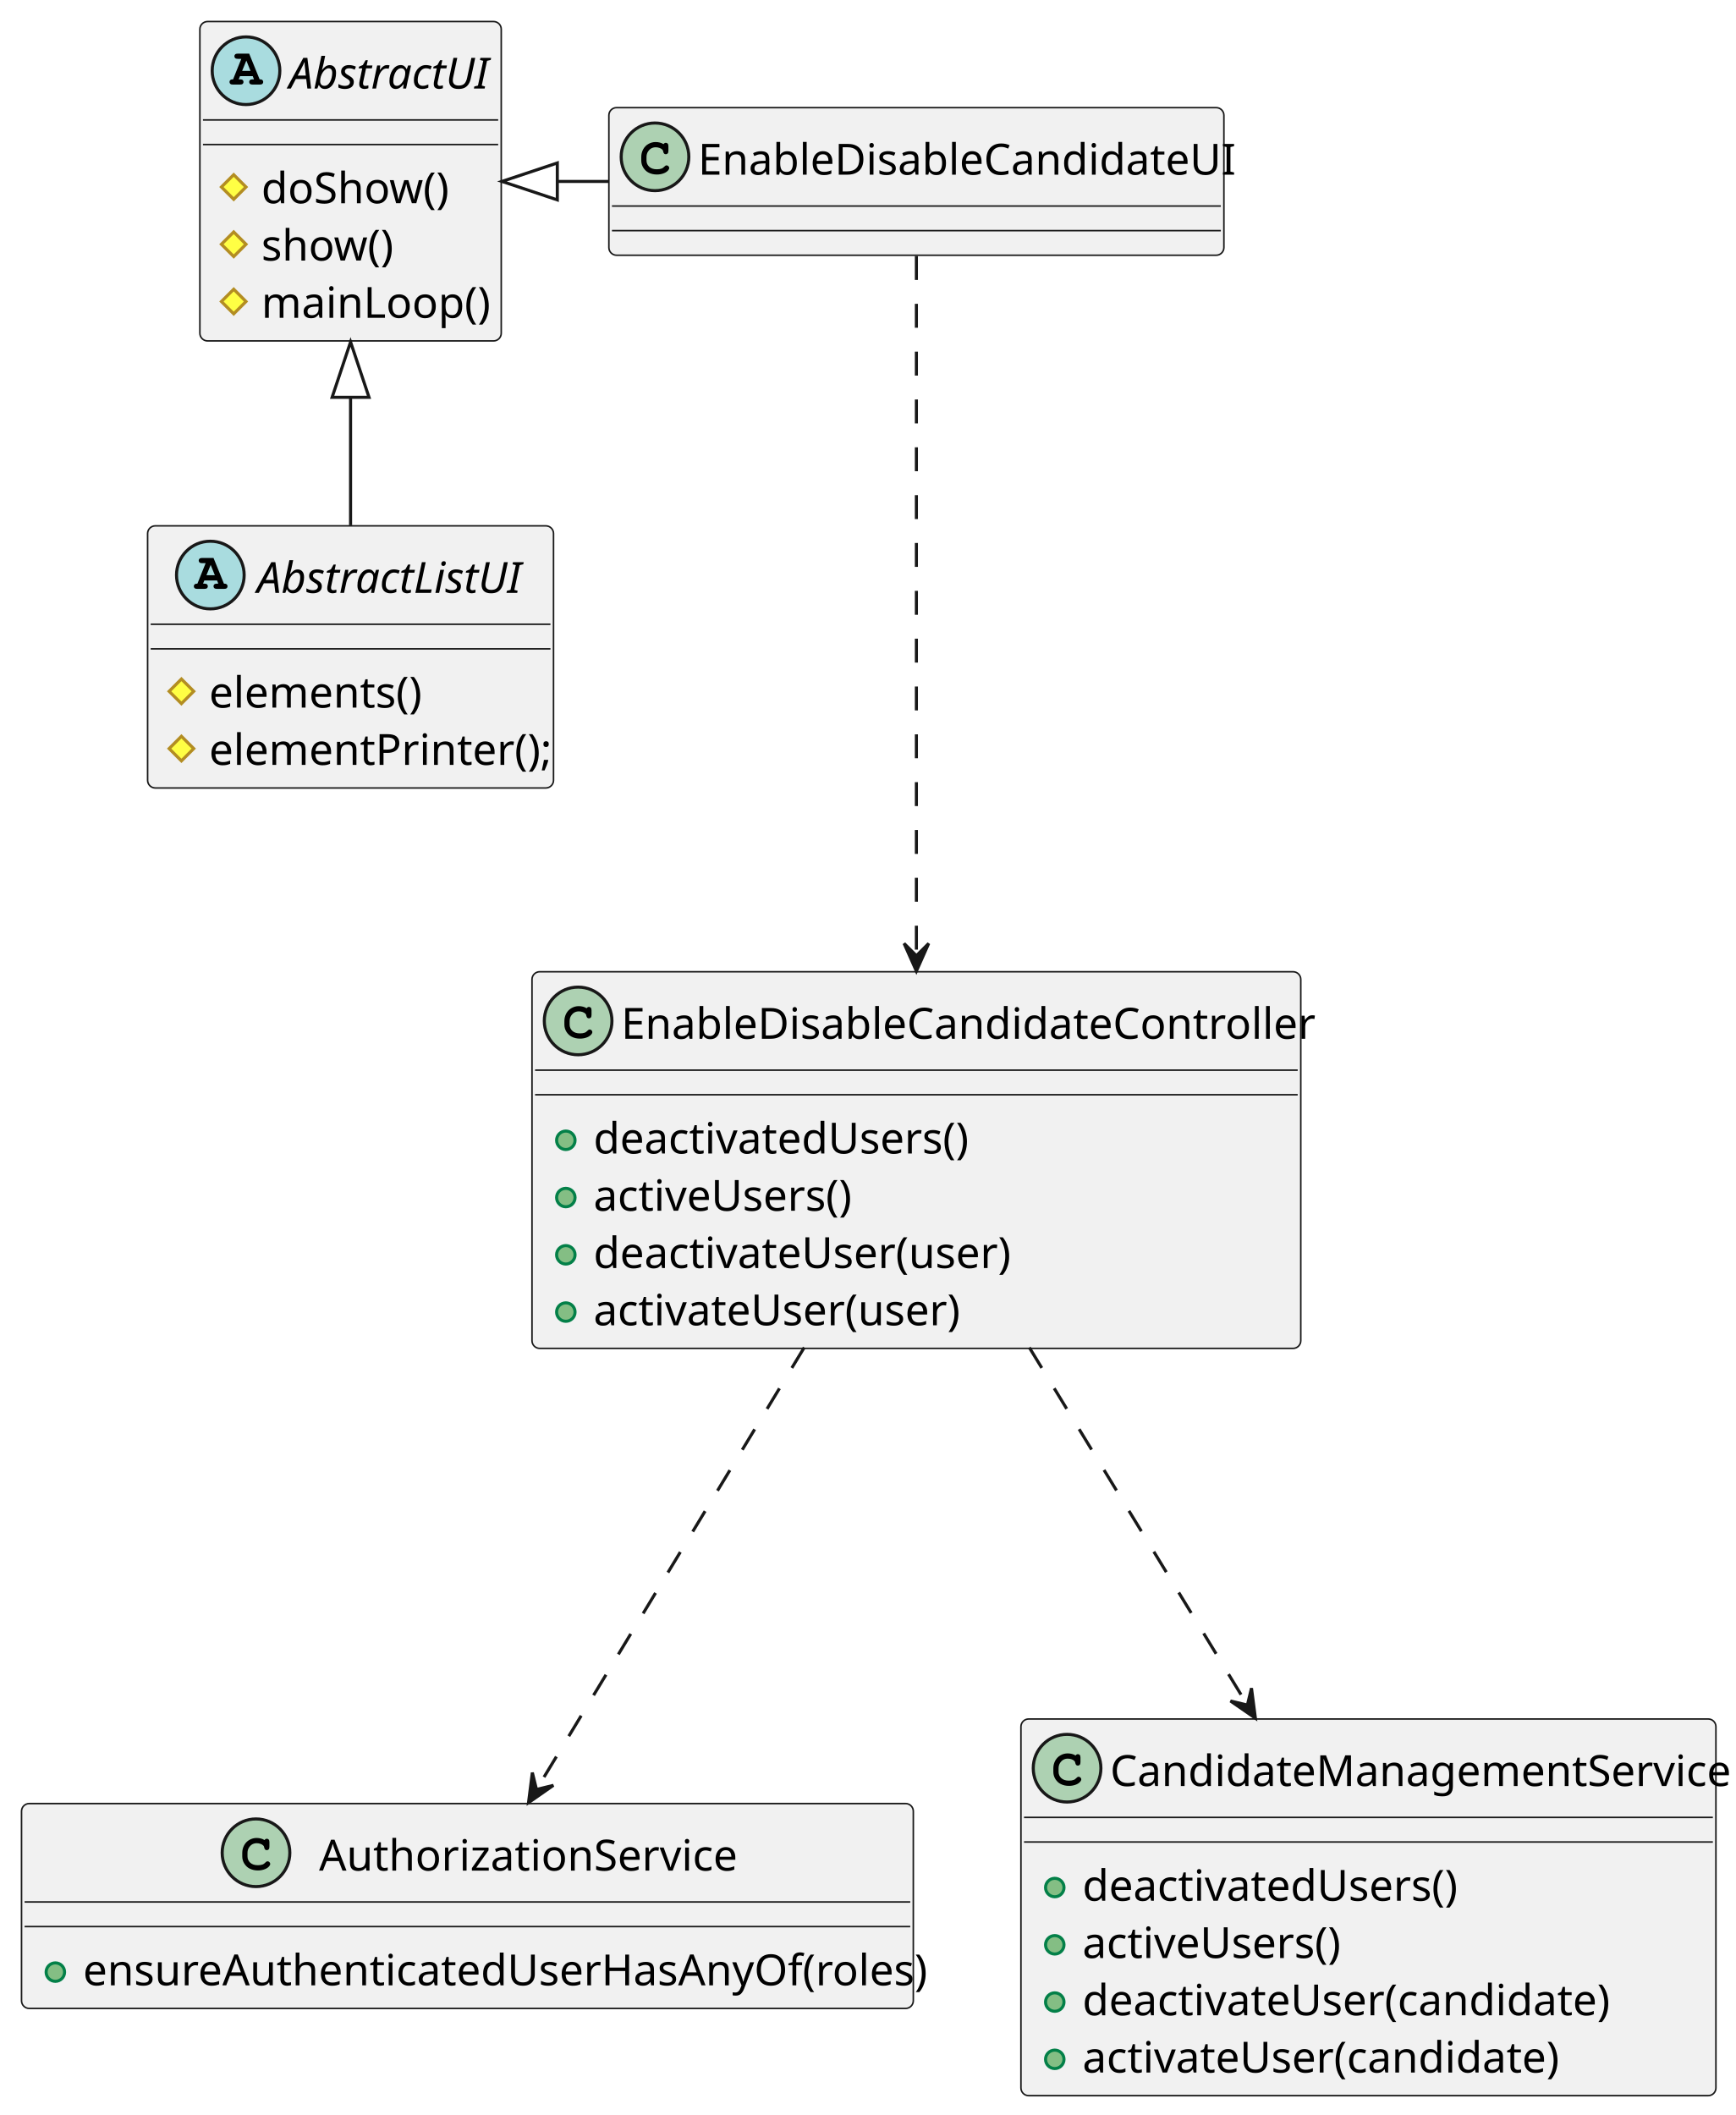
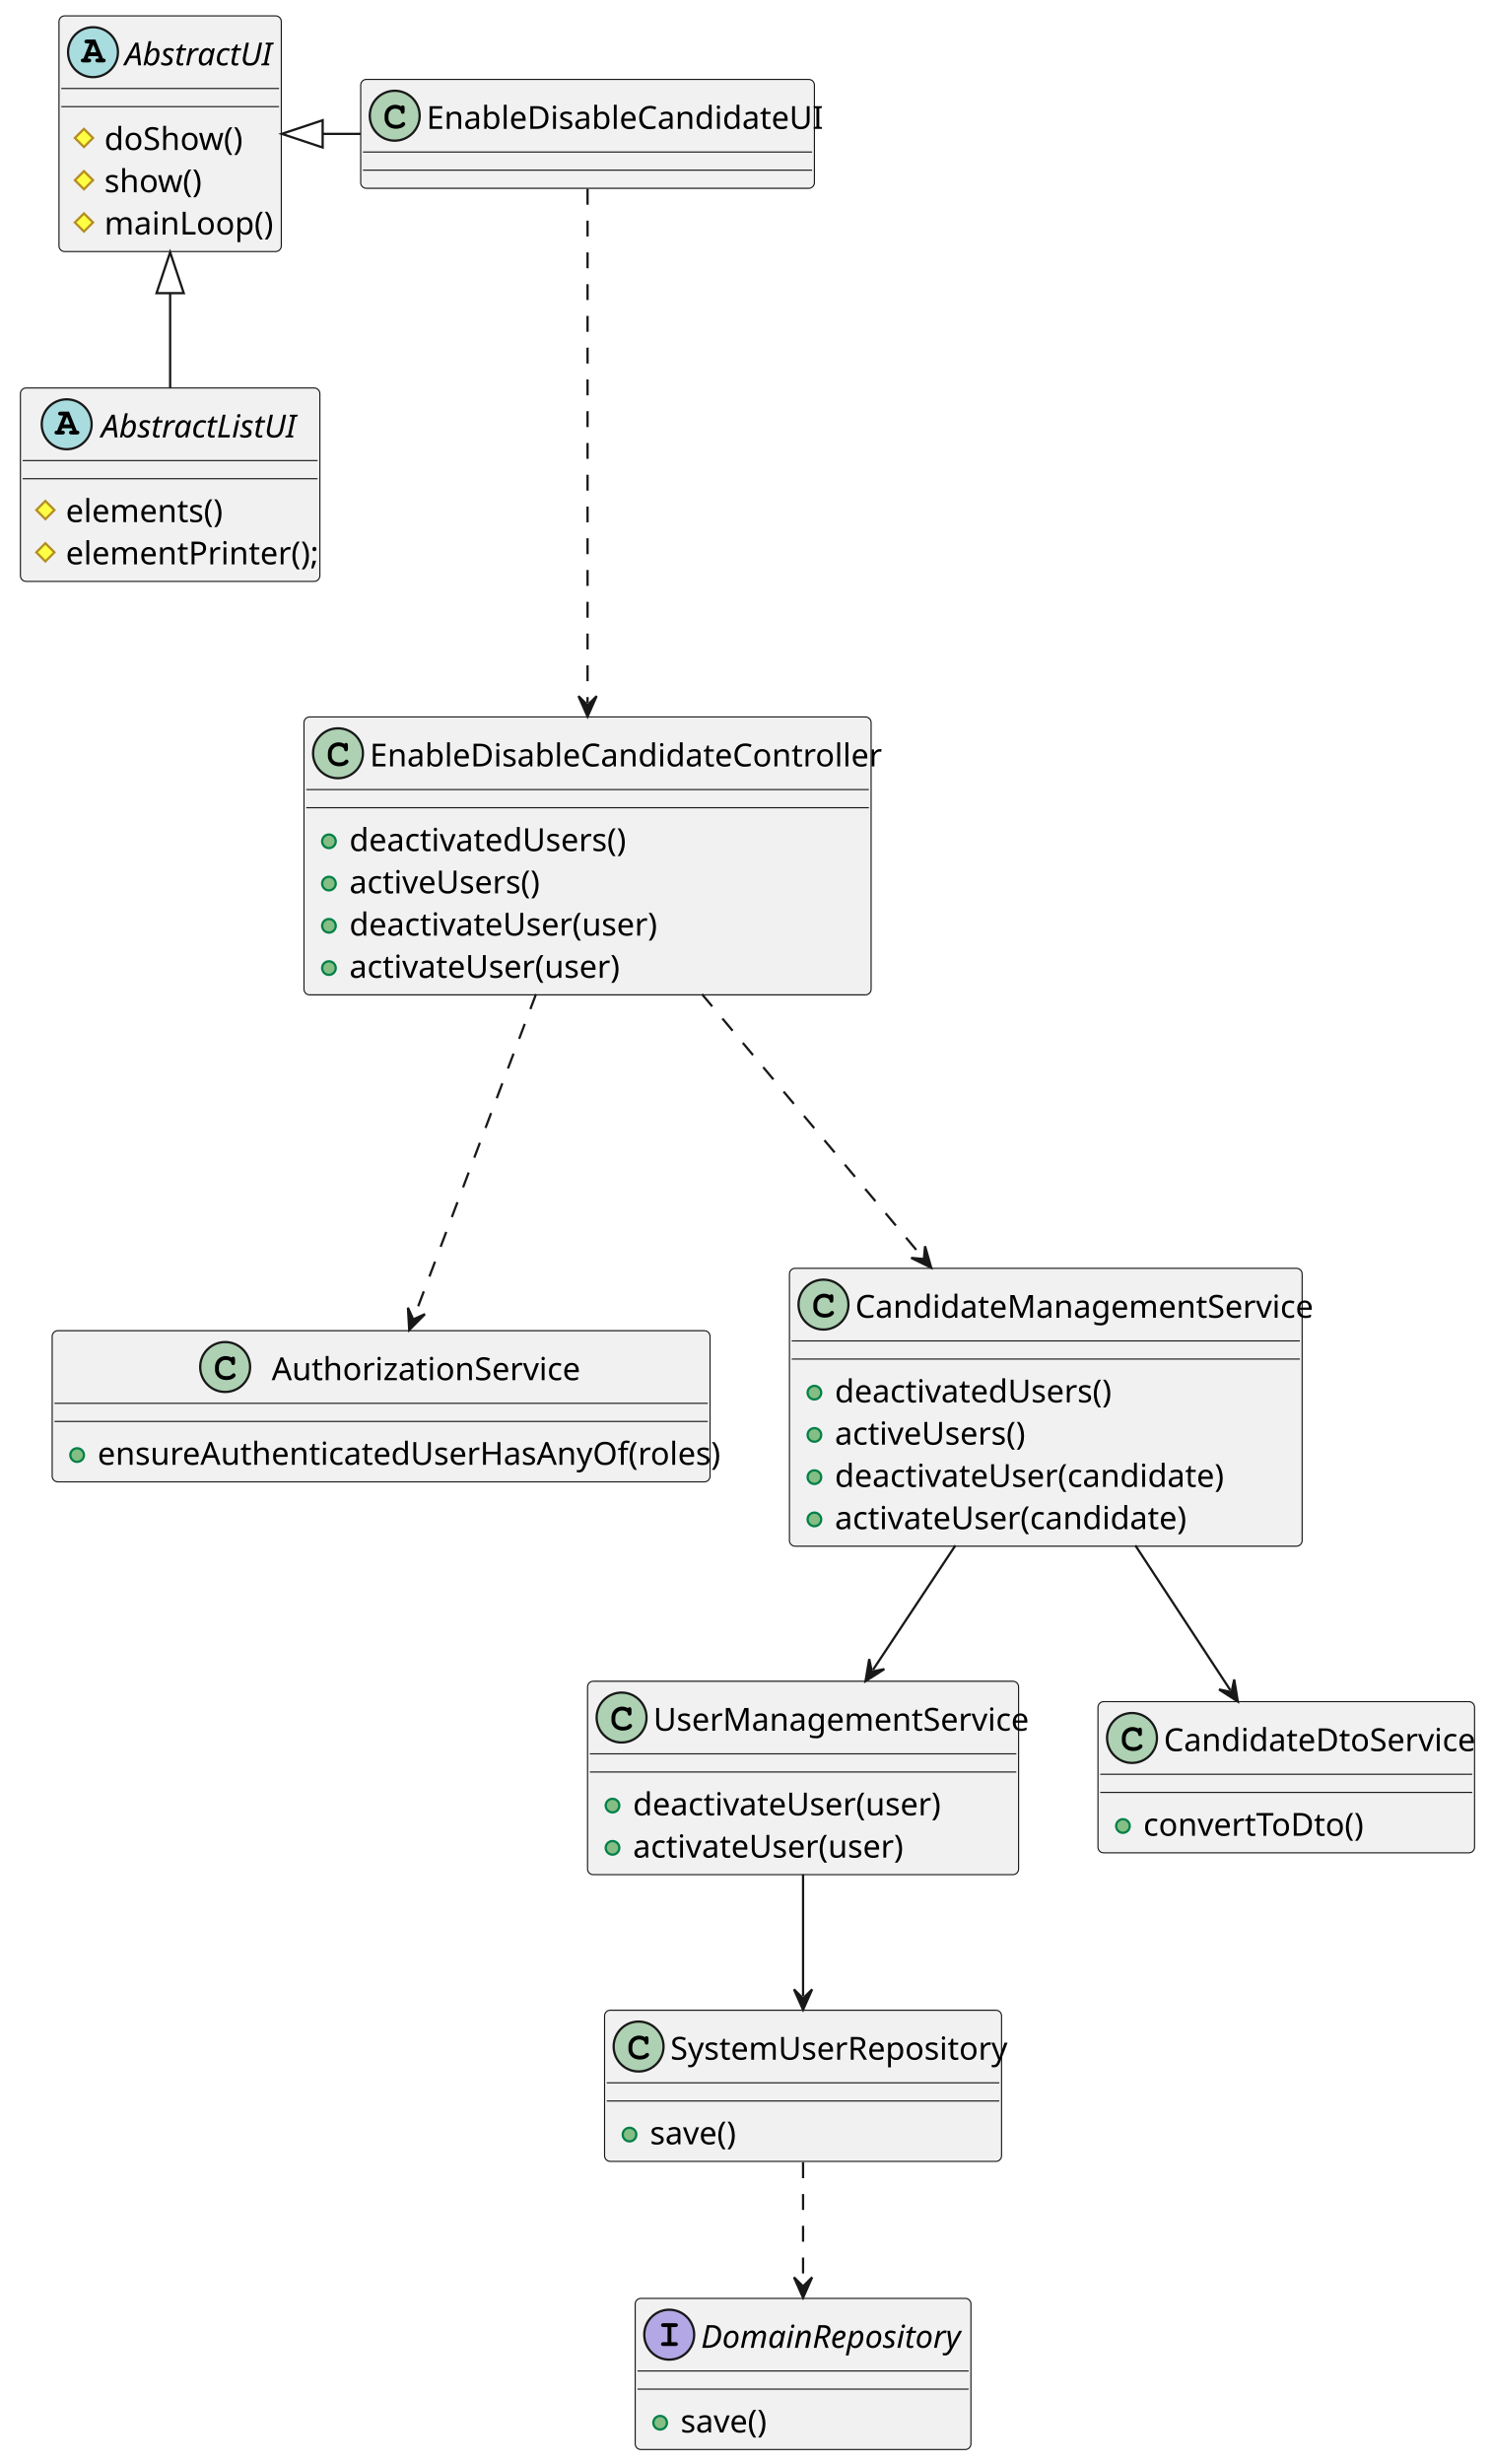
- <svg xmlns="http://www.w3.org/2000/svg" contentStyleType="text/css" height="619.2px" preserveAspectRatio="none" style="width:508px;height:619px;background:#FFFFFF;" version="1.1" viewBox="0 0 508 619" width="508.5px" zoomAndPan="magnify">
+ <svg xmlns="http://www.w3.org/2000/svg" contentStyleType="text/css" height="1086px" preserveAspectRatio="none" style="width:657px;height:1086px;background:#FFFFFF;" version="1.1" viewBox="0 0 657 1086" width="657px" zoomAndPan="magnify">
  <defs />
  <g>
    <g id="elem_AbstractUI">
-       <rect codeLine="5" fill="#F1F1F1" height="93.477" id="AbstractUI" rx="2.25" ry="2.25" style="stroke:#181818;stroke-width:0.45;" width="88.2" x="58.5" y="6.3" />
-       <ellipse cx="72" cy="20.7" fill="#A9DCDF" rx="9.9" ry="9.9" style="stroke:#181818;stroke-width:0.9;" />
-       <path d="M73.969,22.289 L70.242,22.289 L69.862,23.217 L70.242,23.217 Q70.791,23.217 71.03,23.428 Q71.269,23.639 71.269,23.991 Q71.269,24.328 71.03,24.539 Q70.791,24.75 70.242,24.75 L68.175,24.75 Q67.627,24.75 67.402,24.539 Q67.162,24.328 67.162,23.977 Q67.162,23.639 67.416,23.428 Q67.655,23.203 68.217,23.217 L70.622,17.227 L69.623,17.227 Q69.075,17.227 68.836,17.016 Q68.597,16.805 68.597,16.453 Q68.597,16.116 68.836,15.905 Q69.075,15.694 69.623,15.694 L72.928,15.694 L75.98,23.217 Q76.514,23.217 76.683,23.344 Q77.034,23.583 77.034,23.991 Q77.034,24.328 76.795,24.539 Q76.57,24.75 76.022,24.75 L73.955,24.75 Q73.406,24.75 73.167,24.539 Q72.928,24.328 72.928,23.977 Q72.928,23.639 73.167,23.428 Q73.406,23.217 73.955,23.217 L74.334,23.217 L73.969,22.289 Z M73.322,20.756 L72.098,17.719 L70.861,20.756 L73.322,20.756 Z " fill="#000000" />
-       <text fill="#000000" font-family="sans-serif" font-size="12.6" font-style="italic" lengthAdjust="spacing" textLength="59.4" x="84.6" y="25.917">AbstractUI</text>
-       <line style="stroke:#181818;stroke-width:0.45;" x1="59.4" x2="145.8" y1="35.1" y2="35.1" />
-       <line style="stroke:#181818;stroke-width:0.45;" x1="59.4" x2="145.8" y1="42.3" y2="42.3" />
-       <polygon fill="#FFFF44" points="68.4,51.13,72,54.73,68.4,58.33,64.8,54.73" style="stroke:#B38D22;stroke-width:0.9;" />
-       <text fill="#000000" font-family="sans-serif" font-size="12.6" lengthAdjust="spacing" textLength="54" x="76.5" y="59.497">doShow()</text>
-       <polygon fill="#FFFF44" points="68.4,67.888,72,71.489,68.4,75.088,64.8,71.489" style="stroke:#B38D22;stroke-width:0.9;" />
-       <text fill="#000000" font-family="sans-serif" font-size="12.6" lengthAdjust="spacing" textLength="37.8" x="76.5" y="76.256">show()</text>
-       <polygon fill="#FFFF44" points="68.4,84.647,72,88.248,68.4,91.847,64.8,88.248" style="stroke:#B38D22;stroke-width:0.9;" />
-       <text fill="#000000" font-family="sans-serif" font-size="12.6" lengthAdjust="spacing" textLength="64.8" x="76.5" y="93.015">mainLoop()</text>
+       <rect codeLine="5" fill="#F1F1F1" height="103.863" id="AbstractUI" rx="2.5" ry="2.5" style="stroke:#181818;stroke-width:0.5;" width="98" x="26" y="7" />
+       <ellipse cx="41" cy="23" fill="#A9DCDF" rx="11" ry="11" style="stroke:#181818;stroke-width:1.0;" />
+       <path d="M43.188,24.766 L39.047,24.766 L38.625,25.797 L39.047,25.797 Q39.656,25.797 39.922,26.031 Q40.188,26.266 40.188,26.656 Q40.188,27.031 39.922,27.266 Q39.656,27.5 39.047,27.5 L36.75,27.5 Q36.141,27.5 35.891,27.266 Q35.625,27.031 35.625,26.641 Q35.625,26.266 35.906,26.031 Q36.172,25.781 36.797,25.797 L39.469,19.141 L38.359,19.141 Q37.75,19.141 37.484,18.906 Q37.219,18.672 37.219,18.281 Q37.219,17.906 37.484,17.672 Q37.75,17.438 38.359,17.438 L42.031,17.438 L45.422,25.797 Q46.016,25.797 46.203,25.938 Q46.594,26.203 46.594,26.656 Q46.594,27.031 46.328,27.266 Q46.078,27.5 45.469,27.5 L43.172,27.5 Q42.562,27.5 42.297,27.266 Q42.031,27.031 42.031,26.641 Q42.031,26.266 42.297,26.031 Q42.562,25.797 43.172,25.797 L43.594,25.797 L43.188,24.766 Z M42.469,23.062 L41.109,19.688 L39.734,23.062 L42.469,23.062 Z " fill="#000000" />
+       <text fill="#000000" font-family="sans-serif" font-size="14" font-style="italic" lengthAdjust="spacing" textLength="66" x="55" y="28.797">AbstractUI</text>
+       <line style="stroke:#181818;stroke-width:0.5;" x1="27" x2="123" y1="39" y2="39" />
+       <line style="stroke:#181818;stroke-width:0.5;" x1="27" x2="123" y1="47" y2="47" />
+       <polygon fill="#FFFF44" points="37,56.81,41,60.81,37,64.811,33,60.81" style="stroke:#B38D22;stroke-width:1.0;" />
+       <text fill="#000000" font-family="sans-serif" font-size="14" lengthAdjust="spacing" textLength="60" x="46" y="66.107">doShow()</text>
+       <polygon fill="#FFFF44" points="37,75.432,41,79.432,37,83.432,33,79.432" style="stroke:#B38D22;stroke-width:1.0;" />
+       <text fill="#000000" font-family="sans-serif" font-size="14" lengthAdjust="spacing" textLength="42" x="46" y="84.728">show()</text>
+       <polygon fill="#FFFF44" points="37,94.053,41,98.053,37,102.053,33,98.053" style="stroke:#B38D22;stroke-width:1.0;" />
+       <text fill="#000000" font-family="sans-serif" font-size="14" lengthAdjust="spacing" textLength="72" x="46" y="103.35">mainLoop()</text>
    </g>
    <g id="elem_AbstractListUI">
-       <rect codeLine="10" fill="#F1F1F1" height="76.718" id="AbstractListUI" rx="2.25" ry="2.25" style="stroke:#181818;stroke-width:0.45;" width="118.8" x="43.2" y="153.9" />
-       <ellipse cx="61.56" cy="168.3" fill="#A9DCDF" rx="9.9" ry="9.9" style="stroke:#181818;stroke-width:0.9;" />
-       <path d="M63.529,169.889 L59.802,169.889 L59.422,170.817 L59.802,170.817 Q60.351,170.817 60.59,171.028 Q60.829,171.239 60.829,171.591 Q60.829,171.928 60.59,172.139 Q60.351,172.35 59.802,172.35 L57.735,172.35 Q57.187,172.35 56.962,172.139 Q56.722,171.928 56.722,171.577 Q56.722,171.239 56.976,171.028 Q57.215,170.803 57.777,170.817 L60.182,164.827 L59.183,164.827 Q58.635,164.827 58.396,164.616 Q58.157,164.405 58.157,164.053 Q58.157,163.716 58.396,163.505 Q58.635,163.294 59.183,163.294 L62.488,163.294 L65.54,170.817 Q66.074,170.817 66.243,170.944 Q66.594,171.183 66.594,171.591 Q66.594,171.928 66.355,172.139 Q66.13,172.35 65.582,172.35 L63.515,172.35 Q62.966,172.35 62.727,172.139 Q62.488,171.928 62.488,171.577 Q62.488,171.239 62.727,171.028 Q62.966,170.817 63.515,170.817 L63.894,170.817 L63.529,169.889 Z M62.882,168.356 L61.658,165.319 L60.421,168.356 L62.882,168.356 Z " fill="#000000" />
-       <text fill="#000000" font-family="sans-serif" font-size="12.6" font-style="italic" lengthAdjust="spacing" textLength="79.2" x="75.24" y="173.517">AbstractListUI</text>
-       <line style="stroke:#181818;stroke-width:0.45;" x1="44.1" x2="161.1" y1="182.7" y2="182.7" />
-       <line style="stroke:#181818;stroke-width:0.45;" x1="44.1" x2="161.1" y1="189.9" y2="189.9" />
-       <polygon fill="#FFFF44" points="53.1,198.73,56.7,202.329,53.1,205.929,49.5,202.329" style="stroke:#B38D22;stroke-width:0.9;" />
-       <text fill="#000000" font-family="sans-serif" font-size="12.6" lengthAdjust="spacing" textLength="60.3" x="61.2" y="207.097">elements()</text>
-       <polygon fill="#FFFF44" points="53.1,215.488,56.7,219.089,53.1,222.689,49.5,219.089" style="stroke:#B38D22;stroke-width:0.9;" />
-       <text fill="#000000" font-family="sans-serif" font-size="12.6" lengthAdjust="spacing" textLength="95.4" x="61.2" y="223.856">elementPrinter();</text>
+       <rect codeLine="10" fill="#F1F1F1" height="85.242" id="AbstractListUI" rx="2.5" ry="2.5" style="stroke:#181818;stroke-width:0.5;" width="132" x="9" y="171" />
+       <ellipse cx="29.4" cy="187" fill="#A9DCDF" rx="11" ry="11" style="stroke:#181818;stroke-width:1.0;" />
+       <path d="M31.587,188.766 L27.447,188.766 L27.025,189.797 L27.447,189.797 Q28.056,189.797 28.322,190.031 Q28.587,190.266 28.587,190.656 Q28.587,191.031 28.322,191.266 Q28.056,191.5 27.447,191.5 L25.15,191.5 Q24.541,191.5 24.291,191.266 Q24.025,191.031 24.025,190.641 Q24.025,190.266 24.306,190.031 Q24.572,189.781 25.197,189.797 L27.869,183.141 L26.759,183.141 Q26.15,183.141 25.884,182.906 Q25.619,182.672 25.619,182.281 Q25.619,181.906 25.884,181.672 Q26.15,181.438 26.759,181.438 L30.431,181.438 L33.822,189.797 Q34.416,189.797 34.603,189.938 Q34.994,190.203 34.994,190.656 Q34.994,191.031 34.728,191.266 Q34.478,191.5 33.869,191.5 L31.572,191.5 Q30.962,191.5 30.697,191.266 Q30.431,191.031 30.431,190.641 Q30.431,190.266 30.697,190.031 Q30.962,189.797 31.572,189.797 L31.994,189.797 L31.587,188.766 Z M30.869,187.062 L29.509,183.688 L28.134,187.062 L30.869,187.062 Z " fill="#000000" />
+       <text fill="#000000" font-family="sans-serif" font-size="14" font-style="italic" lengthAdjust="spacing" textLength="88" x="44.6" y="192.797">AbstractListUI</text>
+       <line style="stroke:#181818;stroke-width:0.5;" x1="10" x2="140" y1="203" y2="203" />
+       <line style="stroke:#181818;stroke-width:0.5;" x1="10" x2="140" y1="211" y2="211" />
+       <polygon fill="#FFFF44" points="20,220.81,24,224.81,20,228.81,16,224.81" style="stroke:#B38D22;stroke-width:1.0;" />
+       <text fill="#000000" font-family="sans-serif" font-size="14" lengthAdjust="spacing" textLength="67" x="29" y="230.107">elements()</text>
+       <polygon fill="#FFFF44" points="20,239.432,24,243.432,20,247.432,16,243.432" style="stroke:#B38D22;stroke-width:1.0;" />
+       <text fill="#000000" font-family="sans-serif" font-size="14" lengthAdjust="spacing" textLength="106" x="29" y="248.728">elementPrinter();</text>
    </g>
    <g id="elem_AuthorizationService">
-       <rect codeLine="15" fill="#F1F1F1" height="59.959" id="AuthorizationService" rx="2.25" ry="2.25" style="stroke:#181818;stroke-width:0.45;" width="261" x="6.3" y="527.85" />
-       <ellipse cx="74.925" cy="542.25" fill="#ADD1B2" rx="9.9" ry="9.9" style="stroke:#181818;stroke-width:0.9;" />
-       <path d="M77.414,538.538 Q77.555,538.341 77.723,538.242 Q77.892,538.144 78.089,538.144 Q78.427,538.144 78.638,538.383 Q78.848,538.608 78.848,539.156 L78.848,540.464 Q78.848,541.013 78.638,541.252 Q78.427,541.491 78.089,541.491 Q77.78,541.491 77.597,541.308 Q77.414,541.139 77.316,540.675 Q77.273,540.352 77.105,540.183 Q76.809,539.845 76.261,539.648 Q75.713,539.452 75.15,539.452 Q74.461,539.452 73.884,539.747 Q73.322,540.042 72.872,540.717 Q72.436,541.392 72.436,542.32 L72.436,543.305 Q72.436,544.416 73.237,545.161 Q74.039,545.892 75.473,545.892 Q76.317,545.892 76.908,545.667 Q77.259,545.527 77.639,545.133 Q77.878,544.894 78.005,544.823 Q78.145,544.753 78.328,544.753 Q78.623,544.753 78.848,544.992 Q79.088,545.217 79.088,545.527 Q79.088,545.836 78.778,546.202 Q78.328,546.722 77.611,547.017 Q76.641,547.425 75.473,547.425 Q74.109,547.425 73.027,546.862 Q72.141,546.413 71.522,545.456 Q70.903,544.486 70.903,543.333 L70.903,542.292 Q70.903,541.097 71.452,540.07 Q72.014,539.03 72.998,538.481 Q73.983,537.919 75.094,537.919 Q75.755,537.919 76.331,538.073 Q76.922,538.214 77.414,538.538 Z " fill="#000000" />
-       <text fill="#000000" font-family="sans-serif" font-size="12.6" lengthAdjust="spacing" textLength="116.1" x="93.375" y="547.467">AuthorizationService</text>
-       <line style="stroke:#181818;stroke-width:0.45;" x1="7.2" x2="266.4" y1="556.65" y2="556.65" />
-       <line style="stroke:#181818;stroke-width:0.45;" x1="7.2" x2="266.4" y1="563.85" y2="563.85" />
-       <ellipse cx="16.2" cy="577.179" fill="#84BE84" rx="2.7" ry="2.7" style="stroke:#038048;stroke-width:0.9;" />
-       <text fill="#000000" font-family="sans-serif" font-size="12.6" lengthAdjust="spacing" textLength="237.6" x="24.3" y="581.047">ensureAuthenticatedUserHasAnyOf(roles)</text>
+       <rect codeLine="15" fill="#F1F1F1" height="66.621" id="AuthorizationService" rx="2.5" ry="2.5" style="stroke:#181818;stroke-width:0.5;" width="290" x="23" y="586.5" />
+       <ellipse cx="99.25" cy="602.5" fill="#ADD1B2" rx="11" ry="11" style="stroke:#181818;stroke-width:1.0;" />
+       <path d="M102.016,598.375 Q102.172,598.156 102.359,598.047 Q102.547,597.938 102.766,597.938 Q103.141,597.938 103.375,598.203 Q103.609,598.453 103.609,599.062 L103.609,600.516 Q103.609,601.125 103.375,601.391 Q103.141,601.656 102.766,601.656 Q102.422,601.656 102.219,601.453 Q102.016,601.266 101.906,600.75 Q101.859,600.391 101.672,600.203 Q101.344,599.828 100.734,599.609 Q100.125,599.391 99.5,599.391 Q98.734,599.391 98.094,599.719 Q97.469,600.047 96.969,600.797 Q96.484,601.547 96.484,602.578 L96.484,603.672 Q96.484,604.906 97.375,605.734 Q98.266,606.547 99.859,606.547 Q100.797,606.547 101.453,606.297 Q101.844,606.141 102.266,605.703 Q102.531,605.438 102.672,605.359 Q102.828,605.281 103.031,605.281 Q103.359,605.281 103.609,605.547 Q103.875,605.797 103.875,606.141 Q103.875,606.484 103.531,606.891 Q103.031,607.469 102.234,607.797 Q101.156,608.25 99.859,608.25 Q98.344,608.25 97.141,607.625 Q96.156,607.125 95.469,606.062 Q94.781,604.984 94.781,603.703 L94.781,602.547 Q94.781,601.219 95.391,600.078 Q96.016,598.922 97.109,598.312 Q98.203,597.688 99.438,597.688 Q100.172,597.688 100.812,597.859 Q101.469,598.016 102.016,598.375 Z " fill="#000000" />
+       <text fill="#000000" font-family="sans-serif" font-size="14" lengthAdjust="spacing" textLength="129" x="119.75" y="608.297">AuthorizationService</text>
+       <line style="stroke:#181818;stroke-width:0.5;" x1="24" x2="312" y1="618.5" y2="618.5" />
+       <line style="stroke:#181818;stroke-width:0.5;" x1="24" x2="312" y1="626.5" y2="626.5" />
+       <ellipse cx="34" cy="641.311" fill="#84BE84" rx="3" ry="3" style="stroke:#038048;stroke-width:1.0;" />
+       <text fill="#000000" font-family="sans-serif" font-size="14" lengthAdjust="spacing" textLength="264" x="43" y="645.607">ensureAuthenticatedUserHasAnyOf(roles)</text>
    </g>
    <g id="elem_CandidateManagementService">
-       <rect codeLine="19" fill="#F1F1F1" height="110.236" id="CandidateManagementService" rx="2.25" ry="2.25" style="stroke:#181818;stroke-width:0.45;" width="203.4" x="298.8" y="503.1" />
-       <ellipse cx="312.3" cy="517.5" fill="#ADD1B2" rx="9.9" ry="9.9" style="stroke:#181818;stroke-width:0.9;" />
-       <path d="M314.789,513.788 Q314.93,513.591 315.098,513.492 Q315.267,513.394 315.464,513.394 Q315.802,513.394 316.012,513.633 Q316.223,513.858 316.223,514.406 L316.223,515.714 Q316.223,516.263 316.012,516.502 Q315.802,516.741 315.464,516.741 Q315.155,516.741 314.972,516.558 Q314.789,516.389 314.691,515.925 Q314.648,515.602 314.48,515.433 Q314.184,515.095 313.636,514.898 Q313.087,514.702 312.525,514.702 Q311.836,514.702 311.259,514.997 Q310.697,515.292 310.247,515.967 Q309.811,516.642 309.811,517.57 L309.811,518.555 Q309.811,519.666 310.613,520.411 Q311.414,521.142 312.848,521.142 Q313.692,521.142 314.283,520.917 Q314.634,520.777 315.014,520.383 Q315.253,520.144 315.38,520.073 Q315.52,520.003 315.703,520.003 Q315.998,520.003 316.223,520.242 Q316.462,520.467 316.462,520.777 Q316.462,521.086 316.153,521.452 Q315.703,521.972 314.986,522.267 Q314.016,522.675 312.848,522.675 Q311.484,522.675 310.402,522.112 Q309.516,521.663 308.897,520.706 Q308.278,519.736 308.278,518.583 L308.278,517.542 Q308.278,516.347 308.827,515.32 Q309.389,514.28 310.373,513.731 Q311.358,513.169 312.469,513.169 Q313.13,513.169 313.706,513.323 Q314.297,513.464 314.789,513.788 Z " fill="#000000" />
-       <text fill="#000000" font-family="sans-serif" font-size="12.6" lengthAdjust="spacing" textLength="174.6" x="324.9" y="522.717">CandidateManagementService</text>
-       <line style="stroke:#181818;stroke-width:0.45;" x1="299.7" x2="501.3" y1="531.9" y2="531.9" />
-       <line style="stroke:#181818;stroke-width:0.45;" x1="299.7" x2="501.3" y1="539.1" y2="539.1" />
-       <ellipse cx="308.7" cy="552.429" fill="#84BE84" rx="2.7" ry="2.7" style="stroke:#038048;stroke-width:0.9;" />
-       <text fill="#000000" font-family="sans-serif" font-size="12.6" lengthAdjust="spacing" textLength="107.1" x="316.8" y="556.297">deactivatedUsers()</text>
-       <ellipse cx="308.7" cy="569.188" fill="#84BE84" rx="2.7" ry="2.7" style="stroke:#038048;stroke-width:0.9;" />
-       <text fill="#000000" font-family="sans-serif" font-size="12.6" lengthAdjust="spacing" textLength="74.7" x="316.8" y="573.056">activeUsers()</text>
-       <ellipse cx="308.7" cy="585.947" fill="#84BE84" rx="2.7" ry="2.7" style="stroke:#038048;stroke-width:0.9;" />
-       <text fill="#000000" font-family="sans-serif" font-size="12.6" lengthAdjust="spacing" textLength="149.4" x="316.8" y="589.815">deactivateUser(candidate)</text>
-       <ellipse cx="308.7" cy="602.706" fill="#84BE84" rx="2.7" ry="2.7" style="stroke:#038048;stroke-width:0.9;" />
-       <text fill="#000000" font-family="sans-serif" font-size="12.6" lengthAdjust="spacing" textLength="135" x="316.8" y="606.574">activateUser(candidate)</text>
+       <rect codeLine="19" fill="#F1F1F1" height="122.484" id="CandidateManagementService" rx="2.5" ry="2.5" style="stroke:#181818;stroke-width:0.5;" width="226" x="348" y="559" />
+       <ellipse cx="363" cy="575" fill="#ADD1B2" rx="11" ry="11" style="stroke:#181818;stroke-width:1.0;" />
+       <path d="M365.766,570.875 Q365.922,570.656 366.109,570.547 Q366.297,570.438 366.516,570.438 Q366.891,570.438 367.125,570.703 Q367.359,570.953 367.359,571.562 L367.359,573.016 Q367.359,573.625 367.125,573.891 Q366.891,574.156 366.516,574.156 Q366.172,574.156 365.969,573.953 Q365.766,573.766 365.656,573.25 Q365.609,572.891 365.422,572.703 Q365.094,572.328 364.484,572.109 Q363.875,571.891 363.25,571.891 Q362.484,571.891 361.844,572.219 Q361.219,572.547 360.719,573.297 Q360.234,574.047 360.234,575.078 L360.234,576.172 Q360.234,577.406 361.125,578.234 Q362.016,579.047 363.609,579.047 Q364.547,579.047 365.203,578.797 Q365.594,578.641 366.016,578.203 Q366.281,577.938 366.422,577.859 Q366.578,577.781 366.781,577.781 Q367.109,577.781 367.359,578.047 Q367.625,578.297 367.625,578.641 Q367.625,578.984 367.281,579.391 Q366.781,579.969 365.984,580.297 Q364.906,580.75 363.609,580.75 Q362.094,580.75 360.891,580.125 Q359.906,579.625 359.219,578.562 Q358.531,577.484 358.531,576.203 L358.531,575.047 Q358.531,573.719 359.141,572.578 Q359.766,571.422 360.859,570.812 Q361.953,570.188 363.188,570.188 Q363.922,570.188 364.562,570.359 Q365.219,570.516 365.766,570.875 Z " fill="#000000" />
+       <text fill="#000000" font-family="sans-serif" font-size="14" lengthAdjust="spacing" textLength="194" x="377" y="580.797">CandidateManagementService</text>
+       <line style="stroke:#181818;stroke-width:0.5;" x1="349" x2="573" y1="591" y2="591" />
+       <line style="stroke:#181818;stroke-width:0.5;" x1="349" x2="573" y1="599" y2="599" />
+       <ellipse cx="359" cy="613.811" fill="#84BE84" rx="3" ry="3" style="stroke:#038048;stroke-width:1.0;" />
+       <text fill="#000000" font-family="sans-serif" font-size="14" lengthAdjust="spacing" textLength="119" x="368" y="618.107">deactivatedUsers()</text>
+       <ellipse cx="359" cy="632.432" fill="#84BE84" rx="3" ry="3" style="stroke:#038048;stroke-width:1.0;" />
+       <text fill="#000000" font-family="sans-serif" font-size="14" lengthAdjust="spacing" textLength="83" x="368" y="636.729">activeUsers()</text>
+       <ellipse cx="359" cy="651.053" fill="#84BE84" rx="3" ry="3" style="stroke:#038048;stroke-width:1.0;" />
+       <text fill="#000000" font-family="sans-serif" font-size="14" lengthAdjust="spacing" textLength="166" x="368" y="655.35">deactivateUser(candidate)</text>
+       <ellipse cx="359" cy="669.674" fill="#84BE84" rx="3" ry="3" style="stroke:#038048;stroke-width:1.0;" />
+       <text fill="#000000" font-family="sans-serif" font-size="14" lengthAdjust="spacing" textLength="150" x="368" y="673.971">activateUser(candidate)</text>
+     </g>
+     <g id="elem_UserManagementService">
+       <rect codeLine="25" fill="#F1F1F1" height="85.242" id="UserManagementService" rx="2.5" ry="2.5" style="stroke:#181818;stroke-width:0.5;" width="190" x="259" y="741" />
+       <ellipse cx="274" cy="757" fill="#ADD1B2" rx="11" ry="11" style="stroke:#181818;stroke-width:1.0;" />
+       <path d="M276.766,752.875 Q276.922,752.656 277.109,752.547 Q277.297,752.438 277.516,752.438 Q277.891,752.438 278.125,752.703 Q278.359,752.953 278.359,753.562 L278.359,755.016 Q278.359,755.625 278.125,755.891 Q277.891,756.156 277.516,756.156 Q277.172,756.156 276.969,755.953 Q276.766,755.766 276.656,755.25 Q276.609,754.891 276.422,754.703 Q276.094,754.328 275.484,754.109 Q274.875,753.891 274.25,753.891 Q273.484,753.891 272.844,754.219 Q272.219,754.547 271.719,755.297 Q271.234,756.047 271.234,757.078 L271.234,758.172 Q271.234,759.406 272.125,760.234 Q273.016,761.047 274.609,761.047 Q275.547,761.047 276.203,760.797 Q276.594,760.641 277.016,760.203 Q277.281,759.938 277.422,759.859 Q277.578,759.781 277.781,759.781 Q278.109,759.781 278.359,760.047 Q278.625,760.297 278.625,760.641 Q278.625,760.984 278.281,761.391 Q277.781,761.969 276.984,762.297 Q275.906,762.75 274.609,762.75 Q273.094,762.75 271.891,762.125 Q270.906,761.625 270.219,760.562 Q269.531,759.484 269.531,758.203 L269.531,757.047 Q269.531,755.719 270.141,754.578 Q270.766,753.422 271.859,752.812 Q272.953,752.188 274.188,752.188 Q274.922,752.188 275.562,752.359 Q276.219,752.516 276.766,752.875 Z " fill="#000000" />
+       <text fill="#000000" font-family="sans-serif" font-size="14" lengthAdjust="spacing" textLength="158" x="288" y="762.797">UserManagementService</text>
+       <line style="stroke:#181818;stroke-width:0.5;" x1="260" x2="448" y1="773" y2="773" />
+       <line style="stroke:#181818;stroke-width:0.5;" x1="260" x2="448" y1="781" y2="781" />
+       <ellipse cx="270" cy="795.811" fill="#84BE84" rx="3" ry="3" style="stroke:#038048;stroke-width:1.0;" />
+       <text fill="#000000" font-family="sans-serif" font-size="14" lengthAdjust="spacing" textLength="132" x="279" y="800.107">deactivateUser(user)</text>
+       <ellipse cx="270" cy="814.432" fill="#84BE84" rx="3" ry="3" style="stroke:#038048;stroke-width:1.0;" />
+       <text fill="#000000" font-family="sans-serif" font-size="14" lengthAdjust="spacing" textLength="116" x="279" y="818.729">activateUser(user)</text>
+     </g>
+     <g id="elem_CandidateDtoService">
+       <rect codeLine="29" fill="#F1F1F1" height="66.621" id="CandidateDtoService" rx="2.5" ry="2.5" style="stroke:#181818;stroke-width:0.5;" width="166" x="484" y="750" />
+       <ellipse cx="499" cy="766" fill="#ADD1B2" rx="11" ry="11" style="stroke:#181818;stroke-width:1.0;" />
+       <path d="M501.766,761.875 Q501.922,761.656 502.109,761.547 Q502.297,761.438 502.516,761.438 Q502.891,761.438 503.125,761.703 Q503.359,761.953 503.359,762.562 L503.359,764.016 Q503.359,764.625 503.125,764.891 Q502.891,765.156 502.516,765.156 Q502.172,765.156 501.969,764.953 Q501.766,764.766 501.656,764.25 Q501.609,763.891 501.422,763.703 Q501.094,763.328 500.484,763.109 Q499.875,762.891 499.25,762.891 Q498.484,762.891 497.844,763.219 Q497.219,763.547 496.719,764.297 Q496.234,765.047 496.234,766.078 L496.234,767.172 Q496.234,768.406 497.125,769.234 Q498.016,770.047 499.609,770.047 Q500.547,770.047 501.203,769.797 Q501.594,769.641 502.016,769.203 Q502.281,768.938 502.422,768.859 Q502.578,768.781 502.781,768.781 Q503.109,768.781 503.359,769.047 Q503.625,769.297 503.625,769.641 Q503.625,769.984 503.281,770.391 Q502.781,770.969 501.984,771.297 Q500.906,771.75 499.609,771.75 Q498.094,771.75 496.891,771.125 Q495.906,770.625 495.219,769.562 Q494.531,768.484 494.531,767.203 L494.531,766.047 Q494.531,764.719 495.141,763.578 Q495.766,762.422 496.859,761.812 Q497.953,761.188 499.188,761.188 Q499.922,761.188 500.562,761.359 Q501.219,761.516 501.766,761.875 Z " fill="#000000" />
+       <text fill="#000000" font-family="sans-serif" font-size="14" lengthAdjust="spacing" textLength="134" x="513" y="771.797">CandidateDtoService</text>
+       <line style="stroke:#181818;stroke-width:0.5;" x1="485" x2="649" y1="782" y2="782" />
+       <line style="stroke:#181818;stroke-width:0.5;" x1="485" x2="649" y1="790" y2="790" />
+       <ellipse cx="495" cy="804.811" fill="#84BE84" rx="3" ry="3" style="stroke:#038048;stroke-width:1.0;" />
+       <text fill="#000000" font-family="sans-serif" font-size="14" lengthAdjust="spacing" textLength="96" x="504" y="809.107">convertToDto()</text>
+     </g>
+     <g id="elem_SystemUserRepository">
+       <rect codeLine="32" fill="#F1F1F1" height="66.621" id="SystemUserRepository" rx="2.5" ry="2.5" style="stroke:#181818;stroke-width:0.5;" width="175" x="266.5" y="886" />
+       <ellipse cx="281.5" cy="902" fill="#ADD1B2" rx="11" ry="11" style="stroke:#181818;stroke-width:1.0;" />
+       <path d="M284.266,897.875 Q284.422,897.656 284.609,897.547 Q284.797,897.438 285.016,897.438 Q285.391,897.438 285.625,897.703 Q285.859,897.953 285.859,898.562 L285.859,900.016 Q285.859,900.625 285.625,900.891 Q285.391,901.156 285.016,901.156 Q284.672,901.156 284.469,900.953 Q284.266,900.766 284.156,900.25 Q284.109,899.891 283.922,899.703 Q283.594,899.328 282.984,899.109 Q282.375,898.891 281.75,898.891 Q280.984,898.891 280.344,899.219 Q279.719,899.547 279.219,900.297 Q278.734,901.047 278.734,902.078 L278.734,903.172 Q278.734,904.406 279.625,905.234 Q280.516,906.047 282.109,906.047 Q283.047,906.047 283.703,905.797 Q284.094,905.641 284.516,905.203 Q284.781,904.938 284.922,904.859 Q285.078,904.781 285.281,904.781 Q285.609,904.781 285.859,905.047 Q286.125,905.297 286.125,905.641 Q286.125,905.984 285.781,906.391 Q285.281,906.969 284.484,907.297 Q283.406,907.75 282.109,907.75 Q280.594,907.75 279.391,907.125 Q278.406,906.625 277.719,905.562 Q277.031,904.484 277.031,903.203 L277.031,902.047 Q277.031,900.719 277.641,899.578 Q278.266,898.422 279.359,897.812 Q280.453,897.188 281.688,897.188 Q282.422,897.188 283.062,897.359 Q283.719,897.516 284.266,897.875 Z " fill="#000000" />
+       <text fill="#000000" font-family="sans-serif" font-size="14" lengthAdjust="spacing" textLength="143" x="295.5" y="907.797">SystemUserRepository</text>
+       <line style="stroke:#181818;stroke-width:0.5;" x1="267.5" x2="440.5" y1="918" y2="918" />
+       <line style="stroke:#181818;stroke-width:0.5;" x1="267.5" x2="440.5" y1="926" y2="926" />
+       <ellipse cx="277.5" cy="940.811" fill="#84BE84" rx="3" ry="3" style="stroke:#038048;stroke-width:1.0;" />
+       <text fill="#000000" font-family="sans-serif" font-size="14" lengthAdjust="spacing" textLength="40" x="286.5" y="945.107">save()</text>
    </g>
    <g id="elem_EnableDisableCandidateUI">
-       <rect codeLine="28" fill="#F1F1F1" height="43.2" id="EnableDisableCandidateUI" rx="2.25" ry="2.25" style="stroke:#181818;stroke-width:0.45;" width="180" x="178.2" y="31.5" />
-       <ellipse cx="191.7" cy="45.9" fill="#ADD1B2" rx="9.9" ry="9.9" style="stroke:#181818;stroke-width:0.9;" />
-       <path d="M194.189,42.188 Q194.33,41.991 194.498,41.892 Q194.667,41.794 194.864,41.794 Q195.202,41.794 195.412,42.033 Q195.623,42.258 195.623,42.806 L195.623,44.114 Q195.623,44.663 195.412,44.902 Q195.202,45.141 194.864,45.141 Q194.555,45.141 194.372,44.958 Q194.189,44.789 194.091,44.325 Q194.048,44.002 193.88,43.833 Q193.584,43.495 193.036,43.298 Q192.488,43.102 191.925,43.102 Q191.236,43.102 190.659,43.397 Q190.097,43.692 189.647,44.367 Q189.211,45.042 189.211,45.97 L189.211,46.955 Q189.211,48.066 190.012,48.811 Q190.814,49.542 192.248,49.542 Q193.092,49.542 193.683,49.317 Q194.034,49.177 194.414,48.783 Q194.653,48.544 194.78,48.473 Q194.92,48.403 195.103,48.403 Q195.398,48.403 195.623,48.642 Q195.863,48.867 195.863,49.177 Q195.863,49.486 195.553,49.852 Q195.103,50.372 194.386,50.667 Q193.416,51.075 192.248,51.075 Q190.884,51.075 189.802,50.513 Q188.916,50.062 188.297,49.106 Q187.678,48.136 187.678,46.983 L187.678,45.942 Q187.678,44.747 188.227,43.72 Q188.789,42.68 189.773,42.131 Q190.758,41.569 191.869,41.569 Q192.53,41.569 193.106,41.723 Q193.697,41.864 194.189,42.188 Z " fill="#000000" />
-       <text fill="#000000" font-family="sans-serif" font-size="12.6" lengthAdjust="spacing" textLength="151.2" x="204.3" y="51.117">EnableDisableCandidateUI</text>
-       <line style="stroke:#181818;stroke-width:0.45;" x1="179.1" x2="357.3" y1="60.3" y2="60.3" />
-       <line style="stroke:#181818;stroke-width:0.45;" x1="179.1" x2="357.3" y1="67.5" y2="67.5" />
+       <rect codeLine="36" fill="#F1F1F1" height="48" id="EnableDisableCandidateUI" rx="2.5" ry="2.5" style="stroke:#181818;stroke-width:0.5;" width="200" x="159" y="35" />
+       <ellipse cx="174" cy="51" fill="#ADD1B2" rx="11" ry="11" style="stroke:#181818;stroke-width:1.0;" />
+       <path d="M176.766,46.875 Q176.922,46.656 177.109,46.547 Q177.297,46.438 177.516,46.438 Q177.891,46.438 178.125,46.703 Q178.359,46.953 178.359,47.562 L178.359,49.016 Q178.359,49.625 178.125,49.891 Q177.891,50.156 177.516,50.156 Q177.172,50.156 176.969,49.953 Q176.766,49.766 176.656,49.25 Q176.609,48.891 176.422,48.703 Q176.094,48.328 175.484,48.109 Q174.875,47.891 174.25,47.891 Q173.484,47.891 172.844,48.219 Q172.219,48.547 171.719,49.297 Q171.234,50.047 171.234,51.078 L171.234,52.172 Q171.234,53.406 172.125,54.234 Q173.016,55.047 174.609,55.047 Q175.547,55.047 176.203,54.797 Q176.594,54.641 177.016,54.203 Q177.281,53.938 177.422,53.859 Q177.578,53.781 177.781,53.781 Q178.109,53.781 178.359,54.047 Q178.625,54.297 178.625,54.641 Q178.625,54.984 178.281,55.391 Q177.781,55.969 176.984,56.297 Q175.906,56.75 174.609,56.75 Q173.094,56.75 171.891,56.125 Q170.906,55.625 170.219,54.562 Q169.531,53.484 169.531,52.203 L169.531,51.047 Q169.531,49.719 170.141,48.578 Q170.766,47.422 171.859,46.812 Q172.953,46.188 174.188,46.188 Q174.922,46.188 175.562,46.359 Q176.219,46.516 176.766,46.875 Z " fill="#000000" />
+       <text fill="#000000" font-family="sans-serif" font-size="14" lengthAdjust="spacing" textLength="168" x="188" y="56.797">EnableDisableCandidateUI</text>
+       <line style="stroke:#181818;stroke-width:0.5;" x1="160" x2="358" y1="67" y2="67" />
+       <line style="stroke:#181818;stroke-width:0.5;" x1="160" x2="358" y1="75" y2="75" />
    </g>
    <g id="elem_EnableDisableCandidateController">
-       <rect codeLine="32" fill="#F1F1F1" height="110.236" id="EnableDisableCandidateController" rx="2.25" ry="2.25" style="stroke:#181818;stroke-width:0.45;" width="225" x="155.7" y="284.4" />
-       <ellipse cx="169.2" cy="298.8" fill="#ADD1B2" rx="9.9" ry="9.9" style="stroke:#181818;stroke-width:0.9;" />
-       <path d="M171.689,295.087 Q171.83,294.891 171.998,294.792 Q172.167,294.694 172.364,294.694 Q172.702,294.694 172.912,294.933 Q173.123,295.158 173.123,295.706 L173.123,297.014 Q173.123,297.562 172.912,297.802 Q172.702,298.041 172.364,298.041 Q172.055,298.041 171.872,297.858 Q171.689,297.689 171.591,297.225 Q171.548,296.902 171.38,296.733 Q171.084,296.395 170.536,296.198 Q169.988,296.002 169.425,296.002 Q168.736,296.002 168.159,296.297 Q167.597,296.592 167.147,297.267 Q166.711,297.942 166.711,298.87 L166.711,299.855 Q166.711,300.966 167.512,301.711 Q168.314,302.442 169.748,302.442 Q170.592,302.442 171.183,302.217 Q171.534,302.077 171.914,301.683 Q172.153,301.444 172.28,301.373 Q172.42,301.303 172.603,301.303 Q172.898,301.303 173.123,301.542 Q173.363,301.767 173.363,302.077 Q173.363,302.386 173.053,302.752 Q172.603,303.272 171.886,303.567 Q170.916,303.975 169.748,303.975 Q168.384,303.975 167.302,303.413 Q166.416,302.962 165.797,302.006 Q165.178,301.036 165.178,299.883 L165.178,298.842 Q165.178,297.647 165.727,296.62 Q166.289,295.58 167.273,295.031 Q168.258,294.469 169.369,294.469 Q170.03,294.469 170.606,294.623 Q171.197,294.764 171.689,295.087 Z " fill="#000000" />
-       <text fill="#000000" font-family="sans-serif" font-size="12.6" lengthAdjust="spacing" textLength="196.2" x="181.8" y="304.017">EnableDisableCandidateController</text>
-       <line style="stroke:#181818;stroke-width:0.45;" x1="156.6" x2="379.8" y1="313.2" y2="313.2" />
-       <line style="stroke:#181818;stroke-width:0.45;" x1="156.6" x2="379.8" y1="320.4" y2="320.4" />
-       <ellipse cx="165.6" cy="333.729" fill="#84BE84" rx="2.7" ry="2.7" style="stroke:#038048;stroke-width:0.9;" />
-       <text fill="#000000" font-family="sans-serif" font-size="12.6" lengthAdjust="spacing" textLength="107.1" x="173.7" y="337.597">deactivatedUsers()</text>
-       <ellipse cx="165.6" cy="350.488" fill="#84BE84" rx="2.7" ry="2.7" style="stroke:#038048;stroke-width:0.9;" />
-       <text fill="#000000" font-family="sans-serif" font-size="12.6" lengthAdjust="spacing" textLength="74.7" x="173.7" y="354.356">activeUsers()</text>
-       <ellipse cx="165.6" cy="367.248" fill="#84BE84" rx="2.7" ry="2.7" style="stroke:#038048;stroke-width:0.9;" />
-       <text fill="#000000" font-family="sans-serif" font-size="12.6" lengthAdjust="spacing" textLength="118.8" x="173.7" y="371.115">deactivateUser(user)</text>
-       <ellipse cx="165.6" cy="384.006" fill="#84BE84" rx="2.7" ry="2.7" style="stroke:#038048;stroke-width:0.9;" />
-       <text fill="#000000" font-family="sans-serif" font-size="12.6" lengthAdjust="spacing" textLength="104.4" x="173.7" y="387.874">activateUser(user)</text>
+       <rect codeLine="40" fill="#F1F1F1" height="122.484" id="EnableDisableCandidateController" rx="2.5" ry="2.5" style="stroke:#181818;stroke-width:0.5;" width="250" x="134" y="316" />
+       <ellipse cx="149" cy="332" fill="#ADD1B2" rx="11" ry="11" style="stroke:#181818;stroke-width:1.0;" />
+       <path d="M151.766,327.875 Q151.922,327.656 152.109,327.547 Q152.297,327.438 152.516,327.438 Q152.891,327.438 153.125,327.703 Q153.359,327.953 153.359,328.562 L153.359,330.016 Q153.359,330.625 153.125,330.891 Q152.891,331.156 152.516,331.156 Q152.172,331.156 151.969,330.953 Q151.766,330.766 151.656,330.25 Q151.609,329.891 151.422,329.703 Q151.094,329.328 150.484,329.109 Q149.875,328.891 149.25,328.891 Q148.484,328.891 147.844,329.219 Q147.219,329.547 146.719,330.297 Q146.234,331.047 146.234,332.078 L146.234,333.172 Q146.234,334.406 147.125,335.234 Q148.016,336.047 149.609,336.047 Q150.547,336.047 151.203,335.797 Q151.594,335.641 152.016,335.203 Q152.281,334.938 152.422,334.859 Q152.578,334.781 152.781,334.781 Q153.109,334.781 153.359,335.047 Q153.625,335.297 153.625,335.641 Q153.625,335.984 153.281,336.391 Q152.781,336.969 151.984,337.297 Q150.906,337.75 149.609,337.75 Q148.094,337.75 146.891,337.125 Q145.906,336.625 145.219,335.562 Q144.531,334.484 144.531,333.203 L144.531,332.047 Q144.531,330.719 145.141,329.578 Q145.766,328.422 146.859,327.812 Q147.953,327.188 149.188,327.188 Q149.922,327.188 150.562,327.359 Q151.219,327.516 151.766,327.875 Z " fill="#000000" />
+       <text fill="#000000" font-family="sans-serif" font-size="14" lengthAdjust="spacing" textLength="218" x="163" y="337.797">EnableDisableCandidateController</text>
+       <line style="stroke:#181818;stroke-width:0.5;" x1="135" x2="383" y1="348" y2="348" />
+       <line style="stroke:#181818;stroke-width:0.5;" x1="135" x2="383" y1="356" y2="356" />
+       <ellipse cx="145" cy="370.81" fill="#84BE84" rx="3" ry="3" style="stroke:#038048;stroke-width:1.0;" />
+       <text fill="#000000" font-family="sans-serif" font-size="14" lengthAdjust="spacing" textLength="119" x="154" y="375.107">deactivatedUsers()</text>
+       <ellipse cx="145" cy="389.432" fill="#84BE84" rx="3" ry="3" style="stroke:#038048;stroke-width:1.0;" />
+       <text fill="#000000" font-family="sans-serif" font-size="14" lengthAdjust="spacing" textLength="83" x="154" y="393.728">activeUsers()</text>
+       <ellipse cx="145" cy="408.053" fill="#84BE84" rx="3" ry="3" style="stroke:#038048;stroke-width:1.0;" />
+       <text fill="#000000" font-family="sans-serif" font-size="14" lengthAdjust="spacing" textLength="132" x="154" y="412.35">deactivateUser(user)</text>
+       <ellipse cx="145" cy="426.674" fill="#84BE84" rx="3" ry="3" style="stroke:#038048;stroke-width:1.0;" />
+       <text fill="#000000" font-family="sans-serif" font-size="14" lengthAdjust="spacing" textLength="116" x="154" y="430.971">activateUser(user)</text>
+     </g>
+     <g id="elem_DomainRepository">
+       <rect codeLine="47" fill="#F1F1F1" height="66.621" id="DomainRepository" rx="2.5" ry="2.5" style="stroke:#181818;stroke-width:0.5;" width="148" x="280" y="1013" />
+       <ellipse cx="295" cy="1029" fill="#B4A7E5" rx="11" ry="11" style="stroke:#181818;stroke-width:1.0;" />
+       <path d="M295.953,1025.641 L295.953,1032.297 L297.672,1032.297 Q298.281,1032.297 298.547,1032.531 Q298.812,1032.766 298.812,1033.156 Q298.812,1033.531 298.547,1033.766 Q298.281,1034 297.672,1034 L292.531,1034 Q291.922,1034 291.656,1033.766 Q291.391,1033.531 291.391,1033.141 Q291.391,1032.766 291.656,1032.531 Q291.922,1032.297 292.531,1032.297 L294.25,1032.297 L294.25,1025.641 L292.531,1025.641 Q291.922,1025.641 291.656,1025.406 Q291.391,1025.172 291.391,1024.781 Q291.391,1024.406 291.656,1024.172 Q291.922,1023.938 292.531,1023.938 L297.672,1023.938 Q298.281,1023.938 298.547,1024.172 Q298.812,1024.406 298.812,1024.781 Q298.812,1025.172 298.547,1025.406 Q298.281,1025.641 297.672,1025.641 L295.953,1025.641 Z " fill="#000000" />
+       <text fill="#000000" font-family="sans-serif" font-size="14" font-style="italic" lengthAdjust="spacing" textLength="116" x="309" y="1034.797">DomainRepository</text>
+       <line style="stroke:#181818;stroke-width:0.5;" x1="281" x2="427" y1="1045" y2="1045" />
+       <line style="stroke:#181818;stroke-width:0.5;" x1="281" x2="427" y1="1053" y2="1053" />
+       <ellipse cx="291" cy="1067.811" fill="#84BE84" rx="3" ry="3" style="stroke:#038048;stroke-width:1.0;" />
+       <text fill="#000000" font-family="sans-serif" font-size="14" lengthAdjust="spacing" textLength="40" x="300" y="1072.107">save()</text>
    </g>
    <g id="link_AbstractUI_AbstractListUI">
-       <path codeLine="41" d="M102.6,116.28 C102.6,133.731 102.6,137.16 102.6,153.72 " fill="none" id="AbstractUI-backto-AbstractListUI" style="stroke:#181818;stroke-width:0.9;" />
-       <polygon fill="none" points="102.6,100.08,97.2,116.28,108,116.28,102.6,100.08" style="stroke:#181818;stroke-width:0.9;" />
+       <path codeLine="51" d="M75,129.2 C75,148.59 75,152.4 75,170.8 " fill="none" id="AbstractUI-backto-AbstractListUI" style="stroke:#181818;stroke-width:1.0;" />
+       <polygon fill="none" points="75,111.2,69,129.2,81,129.2,75,111.2" style="stroke:#181818;stroke-width:1.0;" />
    </g>
    <g id="link_AbstractUI_EnableDisableCandidateUI">
-       <path codeLine="42" d="M163.107,53.1 C173.538,53.1 167.76,53.1 178.182,53.1 " fill="none" id="AbstractUI-backto-EnableDisableCandidateUI" style="stroke:#181818;stroke-width:0.9;" />
-       <polygon fill="none" points="146.907,53.1,163.107,58.5,163.107,47.7,146.907,53.1" style="stroke:#181818;stroke-width:0.9;" />
+       <path codeLine="52" d="M142.23,59 C153.82,59 147.4,59 158.98,59 " fill="none" id="AbstractUI-backto-EnableDisableCandidateUI" style="stroke:#181818;stroke-width:1.0;" />
+       <polygon fill="none" points="124.23,59,142.23,65,142.23,53,124.23,59" style="stroke:#181818;stroke-width:1.0;" />
    </g>
    <g id="link_EnableDisableCandidateUI_EnableDisableCandidateController">
-       <path codeLine="45" d="M268.2,74.916 C268.2,118.593 268.2,215.307 268.2,278.82 " fill="none" id="EnableDisableCandidateUI-to-EnableDisableCandidateController" style="stroke:#181818;stroke-width:0.9;stroke-dasharray:7.0,7.0;" />
-       <polygon fill="#181818" points="268.2,284.22,271.8,276.12,268.2,279.72,264.6,276.12,268.2,284.22" style="stroke:#181818;stroke-width:0.9;" />
+       <path codeLine="55" d="M259,83.24 C259,131.77 259,239.23 259,309.8 " fill="none" id="EnableDisableCandidateUI-to-EnableDisableCandidateController" style="stroke:#181818;stroke-width:1.0;stroke-dasharray:7.0,7.0;" />
+       <polygon fill="#181818" points="259,315.8,263,306.8,259,310.8,255,306.8,259,315.8" style="stroke:#181818;stroke-width:1.0;" />
    </g>
    <g id="link_EnableDisableCandidateController_AuthorizationService">
-       <path codeLine="46" d="M235.377,394.371 C209.844,436.536 178.163,488.825 157.481,522.962 " fill="none" id="EnableDisableCandidateController-to-AuthorizationService" style="stroke:#181818;stroke-width:0.9;stroke-dasharray:7.0,7.0;" />
-       <polygon fill="#181818" points="154.683,527.58,161.959,522.518,157.015,523.731,155.801,518.787,154.683,527.58" style="stroke:#181818;stroke-width:0.9;" />
+       <path codeLine="56" d="M236.27,438.19 C218.58,485.04 196.829,542.657 182.509,580.587 " fill="none" id="EnableDisableCandidateController-to-AuthorizationService" style="stroke:#181818;stroke-width:1.0;stroke-dasharray:7.0,7.0;" />
+       <polygon fill="#181818" points="180.39,586.2,187.311,579.193,182.156,581.522,179.827,576.367,180.39,586.2" style="stroke:#181818;stroke-width:1.0;" />
    </g>
    <g id="link_EnableDisableCandidateController_CandidateManagementService">
-       <path codeLine="47" d="M301.248,394.371 C321.453,427.5 344.4,465.117 364.605,498.255 " fill="none" id="EnableDisableCandidateController-to-CandidateManagementService" style="stroke:#181818;stroke-width:0.9;stroke-dasharray:7.0,7.0;" />
-       <polygon fill="#181818" points="367.416,502.866,366.273,494.076,365.073,499.024,360.125,497.824,367.416,502.866" style="stroke:#181818;stroke-width:0.9;" />
+       <path codeLine="57" d="M309.45,438.19 C340.3,475 375.776,517.322 406.636,554.141 " fill="none" id="EnableDisableCandidateController-to-CandidateManagementService" style="stroke:#181818;stroke-width:1.0;stroke-dasharray:7.0,7.0;" />
+       <polygon fill="#181818" points="410.49,558.74,407.774,549.273,407.278,554.908,401.643,554.412,410.49,558.74" style="stroke:#181818;stroke-width:1.0;" />
+     </g>
+     <g id="link_CandidateManagementService_UserManagementService">
+       <path codeLine="59" d="M421.16,681.14 C407.97,701.05 396.906,717.749 384.846,735.939 " fill="none" id="CandidateManagementService-to-UserManagementService" style="stroke:#181818;stroke-width:1.0;" />
+       <polygon fill="#181818" points="381.53,740.94,389.837,735.649,384.293,736.773,383.169,731.229,381.53,740.94" style="stroke:#181818;stroke-width:1.0;" />
+     </g>
+     <g id="link_CandidateManagementService_CandidateDtoService">
+       <path codeLine="60" d="M500.47,681.14 C515.77,704.45 529.396,725.215 542.346,744.935 " fill="none" id="CandidateManagementService-to-CandidateDtoService" style="stroke:#181818;stroke-width:1.0;" />
+       <polygon fill="#181818" points="545.64,749.95,544.043,740.231,542.895,745.771,537.356,744.623,545.64,749.95" style="stroke:#181818;stroke-width:1.0;" />
+     </g>
+     <g id="link_UserManagementService_SystemUserRepository">
+       <path codeLine="61" d="M354,826.16 C354,845.37 354,861.84 354,879.8 " fill="none" id="UserManagementService-to-SystemUserRepository" style="stroke:#181818;stroke-width:1.0;" />
+       <polygon fill="#181818" points="354,885.8,358,876.8,354,880.8,350,876.8,354,885.8" style="stroke:#181818;stroke-width:1.0;" />
+     </g>
+     <g id="link_SystemUserRepository_DomainRepository">
+       <path codeLine="63" d="M354,953.02 C354,971.39 354,988.29 354,1006.71 " fill="none" id="SystemUserRepository-to-DomainRepository" style="stroke:#181818;stroke-width:1.0;stroke-dasharray:7.0,7.0;" />
+       <polygon fill="#181818" points="354,1012.71,358,1003.71,354,1007.71,350,1003.71,354,1012.71" style="stroke:#181818;stroke-width:1.0;" />
    </g>
  </g>
</svg>
